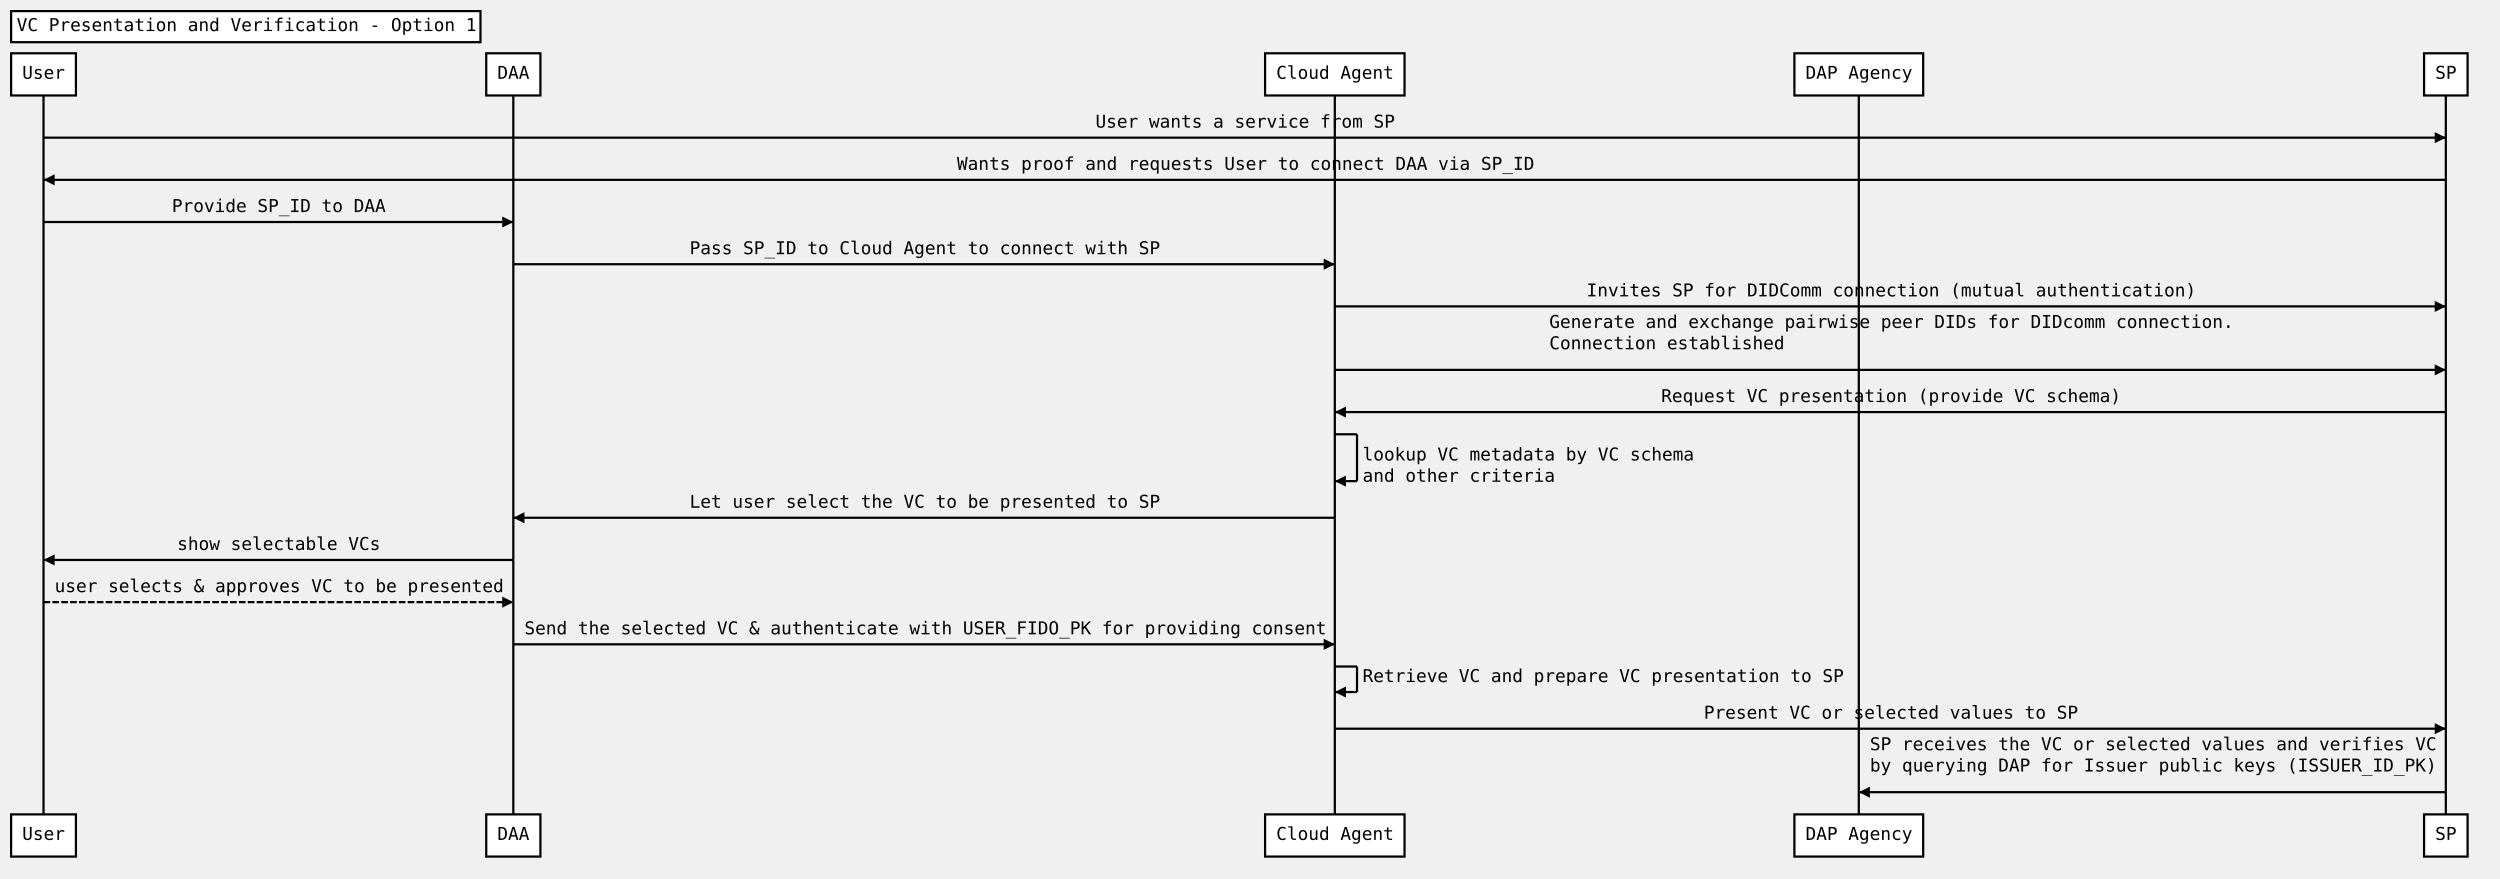
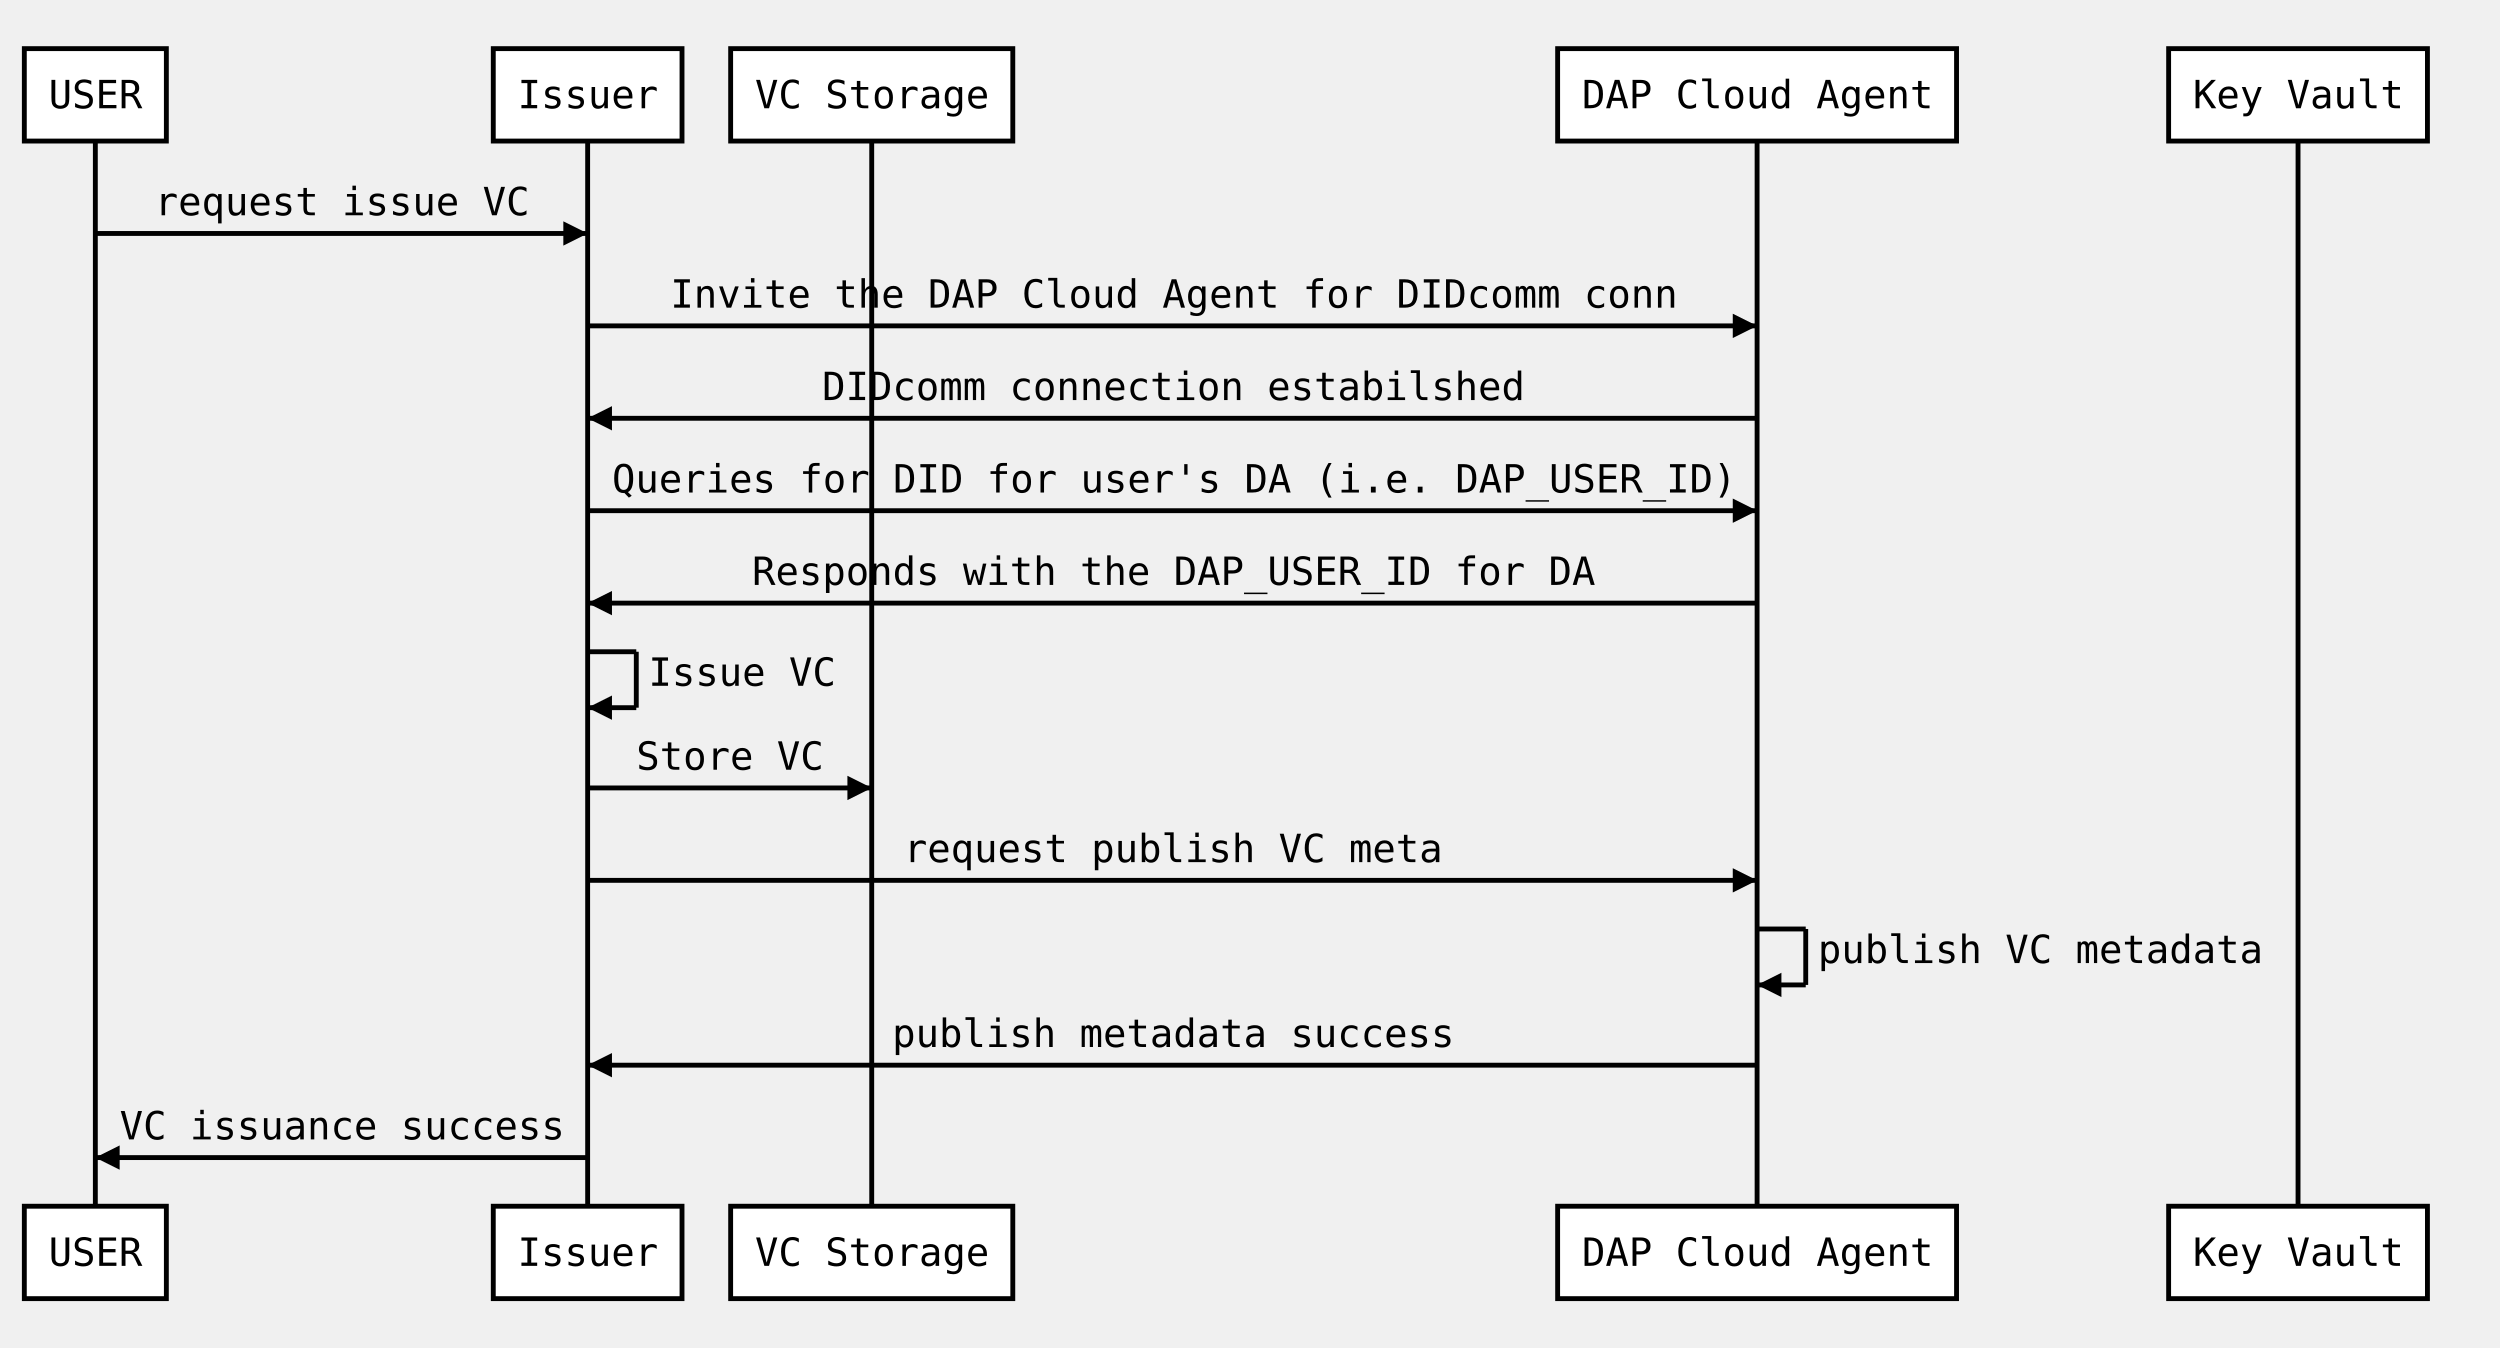
- <svg xmlns="http://www.w3.org/2000/svg" width="2252" height="791">
-   <source>Title: VC Presentation and Verification - Option 1
- Participant User
- Participant DAA
- Participant Cloud Agent
- Participant DAP Agency
- Participant SP
- User -&gt; SP: User wants a service from SP
- SP -&gt; User: Wants proof and requests User to connect DAA via SP_ID
- User -&gt; DAA: Provide SP_ID to DAA
- DAA -&gt; Cloud Agent: Pass SP_ID to Cloud Agent to connect with SP
- Cloud Agent -&gt; SP: Invites SP for DIDComm connection (mutual authentication)
- Cloud Agent -&gt; SP: Generate and exchange pairwise peer DIDs for DIDcomm connection. \n Connection established
- SP -&gt; Cloud Agent: Request VC presentation (provide VC schema)
- Cloud Agent -&gt; Cloud Agent: lookup VC metadata by VC schema\n and other criteria
- Cloud Agent -&gt; DAA: Let user select the VC to be presented to SP 
- DAA -&gt; User: show selectable VCs
- User --&gt; DAA: user selects &amp; approves VC to be presented
- DAA -&gt; Cloud Agent: Send the selected VC &amp; authenticate with USER_FIDO_PK for providing consent
- Cloud Agent -&gt; Cloud Agent: Retrieve VC and prepare VC presentation to SP
- Cloud Agent -&gt; SP: Present VC or selected values to SP 
- SP -&gt; DAP Agency: SP receives the VC or selected values and verifies VC\n by querying DAP for Issuer public keys (ISSUER_ID_PK)
+ <svg xmlns="http://www.w3.org/2000/svg" width="1028" height="554">
+   <source>Participant USER
+ Participant Issuer
+ Participant VC Storage
+ Participant DAP Cloud Agent
+ Participant Key Vault
+ 
+ 
+ USER -&gt; Issuer: request issue VC 
+ Issuer -&gt; DAP Cloud Agent: Invite the DAP Cloud Agent for DIDcomm conn
+ DAP Cloud Agent -&gt; Issuer: DIDcomm connection estabilshed
+ Issuer -&gt; DAP Cloud Agent: Queries for DID for user's DA (i.e. DAP_USER_ID)
+ DAP Cloud Agent -&gt; Issuer: Responds with the DAP_USER_ID for DA
+ 
+ Issuer -&gt; Issuer: Issue VC
+ Issuer -&gt; VC Storage: Store VC
+ Issuer -&gt; DAP Cloud Agent: request publish VC meta
+ DAP Cloud Agent -&gt; DAP Cloud Agent: publish VC metadata
+ DAP Cloud Agent -&gt; Issuer: publish metadata success
+ Issuer -&gt; USER: VC issuance success
</source>
  <defs>
    <marker viewBox="0 0 5 5" markerWidth="5" markerHeight="5" orient="auto" refX="5" refY="2.5" id="markerArrowBlock">
      <path d="M 0 0 L 5 2.5 L 0 5 z" />
    </marker>
    <marker viewBox="0 0 9.6 16" markerWidth="4" markerHeight="16" orient="auto" refX="9.6" refY="8" id="markerArrowOpen">
      <path d="M 9.6,8 1.92,16 0,13.7 5.76,8 0,2.286 1.92,0 9.6,8 z" />
    </marker>
  </defs>
-   <g class="title">
-     <rect x="10" y="10" width="422.8" height="28" style="stroke-width: 2px;" stroke="#000000" fill="#ffffff" />
-     <text x="15" y="28" style="font-size: 16px; font-family: Andale Mono, monospace;">
-       <tspan x="15">VC Presentation and Verification - Option 1</tspan>
+   <g class="title" />
+   <g class="actor">
+     <rect x="10" y="20" width="58.406" height="38" stroke="#000000" fill="#ffffff" style="stroke-width: 2px;" />
+     <text x="20" y="44.516" style="font-size: 16px; font-family: &quot;Andale Mono&quot;, monospace;">
+       <tspan x="20">USER</tspan>
    </text>
  </g>
  <g class="actor">
-     <rect x="10" y="48" width="58.4" height="38" style="stroke-width: 2px;" stroke="#000000" fill="#ffffff" />
-     <text x="20" y="71" style="font-size: 16px; font-family: Andale Mono, monospace;">
-       <tspan x="20">User</tspan>
+     <rect x="10" y="496" width="58.406" height="38" stroke="#000000" fill="#ffffff" style="stroke-width: 2px;" />
+     <text x="20" y="520.516" style="font-size: 16px; font-family: &quot;Andale Mono&quot;, monospace;">
+       <tspan x="20">USER</tspan>
+     </text>
+   </g>
+   <line x1="39.203" x2="39.203" y1="58" y2="496" stroke="#000000" fill="none" style="stroke-width: 2px;" />
+   <g class="actor">
+     <rect x="202.836" y="20" width="77.609" height="38" stroke="#000000" fill="#ffffff" style="stroke-width: 2px;" />
+     <text x="212.836" y="44.516" style="font-size: 16px; font-family: &quot;Andale Mono&quot;, monospace;">
+       <tspan x="212.836">Issuer</tspan>
    </text>
  </g>
  <g class="actor">
-     <rect x="10" y="733.6" width="58.4" height="38" style="stroke-width: 2px;" stroke="#000000" fill="#ffffff" />
-     <text x="20" y="756.6" style="font-size: 16px; font-family: Andale Mono, monospace;">
-       <tspan x="20">User</tspan>
+     <rect x="202.836" y="496" width="77.609" height="38" stroke="#000000" fill="#ffffff" style="stroke-width: 2px;" />
+     <text x="212.836" y="520.516" style="font-size: 16px; font-family: &quot;Andale Mono&quot;, monospace;">
+       <tspan x="212.836">Issuer</tspan>
    </text>
  </g>
-   <line x1="39.2" x2="39.2" y1="86" y2="733.6" style="stroke-width: 2px;" stroke="#000000" fill="none" />
+   <line x1="241.641" x2="241.641" y1="58" y2="496" stroke="#000000" fill="none" style="stroke-width: 2px;" />
  <g class="actor">
-     <rect x="438" y="48" width="48.8" height="38" style="stroke-width: 2px;" stroke="#000000" fill="#ffffff" />
-     <text x="448" y="71" style="font-size: 16px; font-family: Andale Mono, monospace;">
-       <tspan x="448">DAA</tspan>
+     <rect x="300.445" y="20" width="116.016" height="38" stroke="#000000" fill="#ffffff" style="stroke-width: 2px;" />
+     <text x="310.445" y="44.516" style="font-size: 16px; font-family: &quot;Andale Mono&quot;, monospace;">
+       <tspan x="310.445">VC Storage</tspan>
    </text>
  </g>
  <g class="actor">
-     <rect x="438" y="733.6" width="48.8" height="38" style="stroke-width: 2px;" stroke="#000000" fill="#ffffff" />
-     <text x="448" y="756.6" style="font-size: 16px; font-family: Andale Mono, monospace;">
-       <tspan x="448">DAA</tspan>
+     <rect x="300.445" y="496" width="116.016" height="38" stroke="#000000" fill="#ffffff" style="stroke-width: 2px;" />
+     <text x="310.445" y="520.516" style="font-size: 16px; font-family: &quot;Andale Mono&quot;, monospace;">
+       <tspan x="310.445">VC Storage</tspan>
    </text>
  </g>
-   <line x1="462.4" x2="462.4" y1="86" y2="733.6" style="stroke-width: 2px;" stroke="#000000" fill="none" />
+   <line x1="358.453" x2="358.453" y1="58" y2="496" stroke="#000000" fill="none" style="stroke-width: 2px;" />
  <g class="actor">
-     <rect x="1139.6" y="48" width="125.6" height="38" style="stroke-width: 2px;" stroke="#000000" fill="#ffffff" />
-     <text x="1149.6" y="71" style="font-size: 16px; font-family: Andale Mono, monospace;">
-       <tspan x="1149.6">Cloud Agent</tspan>
+     <rect x="640.5" y="20" width="164.031" height="38" stroke="#000000" fill="#ffffff" style="stroke-width: 2px;" />
+     <text x="650.5" y="44.516" style="font-size: 16px; font-family: &quot;Andale Mono&quot;, monospace;">
+       <tspan x="650.5">DAP Cloud Agent</tspan>
    </text>
  </g>
  <g class="actor">
-     <rect x="1139.6" y="733.6" width="125.6" height="38" style="stroke-width: 2px;" stroke="#000000" fill="#ffffff" />
-     <text x="1149.6" y="756.6" style="font-size: 16px; font-family: Andale Mono, monospace;">
-       <tspan x="1149.6">Cloud Agent</tspan>
+     <rect x="640.5" y="496" width="164.031" height="38" stroke="#000000" fill="#ffffff" style="stroke-width: 2px;" />
+     <text x="650.5" y="520.516" style="font-size: 16px; font-family: &quot;Andale Mono&quot;, monospace;">
+       <tspan x="650.5">DAP Cloud Agent</tspan>
    </text>
  </g>
-   <line x1="1202.4" x2="1202.4" y1="86" y2="733.6" style="stroke-width: 2px;" stroke="#000000" fill="none" />
+   <line x1="722.516" x2="722.516" y1="58" y2="496" stroke="#000000" fill="none" style="stroke-width: 2px;" />
  <g class="actor">
-     <rect x="1616.4" y="48" width="116" height="38" style="stroke-width: 2px;" stroke="#000000" fill="#ffffff" />
-     <text x="1626.4" y="71" style="font-size: 16px; font-family: Andale Mono, monospace;">
-       <tspan x="1626.4">DAP Agency</tspan>
+     <rect x="891.742" y="20" width="106.422" height="38" stroke="#000000" fill="#ffffff" style="stroke-width: 2px;" />
+     <text x="901.742" y="44.516" style="font-size: 16px; font-family: &quot;Andale Mono&quot;, monospace;">
+       <tspan x="901.742">Key Vault</tspan>
    </text>
  </g>
  <g class="actor">
-     <rect x="1616.4" y="733.6" width="116" height="38" style="stroke-width: 2px;" stroke="#000000" fill="#ffffff" />
-     <text x="1626.4" y="756.6" style="font-size: 16px; font-family: Andale Mono, monospace;">
-       <tspan x="1626.4">DAP Agency</tspan>
+     <rect x="891.742" y="496" width="106.422" height="38" stroke="#000000" fill="#ffffff" style="stroke-width: 2px;" />
+     <text x="901.742" y="520.516" style="font-size: 16px; font-family: &quot;Andale Mono&quot;, monospace;">
+       <tspan x="901.742">Key Vault</tspan>
    </text>
  </g>
-   <line x1="1674.4" x2="1674.4" y1="86" y2="733.6" style="stroke-width: 2px;" stroke="#000000" fill="none" />
-   <g class="actor">
-     <rect x="2183.6" y="48" width="39.2" height="38" style="stroke-width: 2px;" stroke="#000000" fill="#ffffff" />
-     <text x="2193.6" y="71" style="font-size: 16px; font-family: Andale Mono, monospace;">
-       <tspan x="2193.6">SP</tspan>
+   <line x1="944.953" x2="944.953" y1="58" y2="496" stroke="#000000" fill="none" style="stroke-width: 2px;" />
+   <g class="signal">
+     <text x="63.609" y="88.516" style="font-size: 16px; font-family: &quot;Andale Mono&quot;, monospace;">
+       <tspan x="63.609">request issue VC</tspan>
    </text>
-   </g>
-   <g class="actor">
-     <rect x="2183.6" y="733.6" width="39.2" height="38" style="stroke-width: 2px;" stroke="#000000" fill="#ffffff" />
-     <text x="2193.6" y="756.6" style="font-size: 16px; font-family: Andale Mono, monospace;">
-       <tspan x="2193.6">SP</tspan>
-     </text>
-   </g>
-   <line x1="2203.2" x2="2203.2" y1="86" y2="733.6" style="stroke-width: 2px;" stroke="#000000" fill="none" />
-   <g class="signal">
-     <text x="986.8" y="115" style="font-size: 16px; font-family: Andale Mono, monospace;">
-       <tspan x="986.8">User wants a service from SP</tspan>
-     </text>
-     <line x1="39.2" x2="2203.2" y1="124" y2="124" style="stroke-width: 2px; marker-end: url(&quot;#markerArrowBlock&quot;);" stroke="#000000" fill="none" />
+     <line x1="39.203" x2="241.641" y1="96" y2="96" stroke="#000000" fill="none" style="stroke-width: 2px; marker-end: url(&quot;#markerArrowBlock&quot;);" />
  </g>
  <g class="signal">
-     <text x="862" y="153" style="font-size: 16px; font-family: Andale Mono, monospace;">
-       <tspan x="862">Wants proof and requests User to connect DAA via SP_ID</tspan>
+     <text x="275.641" y="126.516" style="font-size: 16px; font-family: &quot;Andale Mono&quot;, monospace;">
+       <tspan x="275.641">Invite the DAP Cloud Agent for DIDcomm conn</tspan>
    </text>
-     <line x1="2203.2" x2="39.2" y1="162" y2="162" style="stroke-width: 2px; marker-end: url(&quot;#markerArrowBlock&quot;);" stroke="#000000" fill="none" />
+     <line x1="241.641" x2="722.516" y1="134" y2="134" stroke="#000000" fill="none" style="stroke-width: 2px; marker-end: url(&quot;#markerArrowBlock&quot;);" />
  </g>
  <g class="signal">
-     <text x="154.8" y="191" style="font-size: 16px; font-family: Andale Mono, monospace;">
-       <tspan x="154.8">Provide SP_ID to DAA</tspan>
+     <text x="338.055" y="164.516" style="font-size: 16px; font-family: &quot;Andale Mono&quot;, monospace;">
+       <tspan x="338.055">DIDcomm connection estabilshed</tspan>
    </text>
-     <line x1="39.2" x2="462.4" y1="200" y2="200" style="stroke-width: 2px; marker-end: url(&quot;#markerArrowBlock&quot;);" stroke="#000000" fill="none" />
+     <line x1="722.516" x2="241.641" y1="172" y2="172" stroke="#000000" fill="none" style="stroke-width: 2px; marker-end: url(&quot;#markerArrowBlock&quot;);" />
  </g>
  <g class="signal">
-     <text x="621.2" y="229" style="font-size: 16px; font-family: Andale Mono, monospace;">
-       <tspan x="621.2">Pass SP_ID to Cloud Agent to connect with SP</tspan>
+     <text x="251.641" y="202.516" style="font-size: 16px; font-family: &quot;Andale Mono&quot;, monospace;">
+       <tspan x="251.641">Queries for DID for user's DA (i.e. DAP_USER_ID)</tspan>
    </text>
-     <line x1="462.4" x2="1202.4" y1="238" y2="238" style="stroke-width: 2px; marker-end: url(&quot;#markerArrowBlock&quot;);" stroke="#000000" fill="none" />
+     <line x1="241.641" x2="722.516" y1="210" y2="210" stroke="#000000" fill="none" style="stroke-width: 2px; marker-end: url(&quot;#markerArrowBlock&quot;);" />
  </g>
  <g class="signal">
-     <text x="1429.2" y="267" style="font-size: 16px; font-family: Andale Mono, monospace;">
-       <tspan x="1429.2">Invites SP for DIDComm connection (mutual authentication)</tspan>
+     <text x="309.25" y="240.516" style="font-size: 16px; font-family: &quot;Andale Mono&quot;, monospace;">
+       <tspan x="309.25">Responds with the DAP_USER_ID for DA</tspan>
    </text>
-     <line x1="1202.4" x2="2203.2" y1="276" y2="276" style="stroke-width: 2px; marker-end: url(&quot;#markerArrowBlock&quot;);" stroke="#000000" fill="none" />
+     <line x1="722.516" x2="241.641" y1="248" y2="248" stroke="#000000" fill="none" style="stroke-width: 2px; marker-end: url(&quot;#markerArrowBlock&quot;);" />
  </g>
  <g class="signal">
-     <text x="1395.6" y="295.4" style="font-size: 16px; font-family: Andale Mono, monospace;">
-       <tspan x="1395.6">Generate and exchange pairwise peer DIDs for DIDcomm connection.</tspan>
-       <tspan dy="1.2em" x="1395.6">Connection established</tspan>
+     <text x="266.641" y="282" style="font-size: 16px; font-family: &quot;Andale Mono&quot;, monospace;">
+       <tspan x="266.641">Issue VC</tspan>
    </text>
-     <line x1="1202.4" x2="2203.2" y1="333.2" y2="333.2" style="stroke-width: 2px; marker-end: url(&quot;#markerArrowBlock&quot;);" stroke="#000000" fill="none" />
+     <line x1="241.641" x2="261.641" y1="268" y2="268" stroke="#000000" fill="none" style="stroke-width: 2px;" />
+     <line x1="261.641" x2="261.641" y1="268" y2="291" stroke="#000000" fill="none" style="stroke-width: 2px;" />
+     <line x1="261.641" x2="241.641" y1="291" y2="291" stroke="#000000" fill="none" style="stroke-width: 2px; marker-end: url(&quot;#markerArrowBlock&quot;);" />
  </g>
  <g class="signal">
-     <text x="1496.4" y="362.2" style="font-size: 16px; font-family: Andale Mono, monospace;">
-       <tspan x="1496.4">Request VC presentation (provide VC schema)</tspan>
+     <text x="261.641" y="316.516" style="font-size: 16px; font-family: &quot;Andale Mono&quot;, monospace;">
+       <tspan x="261.641">Store VC</tspan>
    </text>
-     <line x1="2203.2" x2="1202.4" y1="371.2" y2="371.2" style="stroke-width: 2px; marker-end: url(&quot;#markerArrowBlock&quot;);" stroke="#000000" fill="none" />
+     <line x1="241.641" x2="358.453" y1="324" y2="324" stroke="#000000" fill="none" style="stroke-width: 2px; marker-end: url(&quot;#markerArrowBlock&quot;);" />
  </g>
  <g class="signal">
-     <text x="1227.4" y="414.8" style="font-size: 16px; font-family: Andale Mono, monospace;">
-       <tspan x="1227.4">lookup VC metadata by VC schema</tspan>
-       <tspan dy="1.2em" x="1227.4">and other criteria</tspan>
+     <text x="371.656" y="354.516" style="font-size: 16px; font-family: &quot;Andale Mono&quot;, monospace;">
+       <tspan x="371.656">request publish VC meta</tspan>
    </text>
-     <line x1="1202.4" x2="1222.4" y1="391.2" y2="391.2" style="stroke-width: 2px;" stroke="#000000" fill="none" />
-     <line x1="1222.4" x2="1222.4" y1="391.2" y2="433.4" style="stroke-width: 2px;" stroke="#000000" fill="none" />
-     <line x1="1222.4" x2="1202.4" y1="433.4" y2="433.4" style="stroke-width: 2px; marker-end: url(&quot;#markerArrowBlock&quot;);" stroke="#000000" fill="none" />
+     <line x1="241.641" x2="722.516" y1="362" y2="362" stroke="#000000" fill="none" style="stroke-width: 2px; marker-end: url(&quot;#markerArrowBlock&quot;);" />
  </g>
  <g class="signal">
-     <text x="621.2" y="457.4" style="font-size: 16px; font-family: Andale Mono, monospace;">
-       <tspan x="621.2">Let user select the VC to be presented to SP</tspan>
+     <text x="747.516" y="396" style="font-size: 16px; font-family: &quot;Andale Mono&quot;, monospace;">
+       <tspan x="747.516">publish VC metadata</tspan>
    </text>
-     <line x1="1202.4" x2="462.4" y1="466.4" y2="466.4" style="stroke-width: 2px; marker-end: url(&quot;#markerArrowBlock&quot;);" stroke="#000000" fill="none" />
+     <line x1="722.516" x2="742.516" y1="382" y2="382" stroke="#000000" fill="none" style="stroke-width: 2px;" />
+     <line x1="742.516" x2="742.516" y1="382" y2="405" stroke="#000000" fill="none" style="stroke-width: 2px;" />
+     <line x1="742.516" x2="722.516" y1="405" y2="405" stroke="#000000" fill="none" style="stroke-width: 2px; marker-end: url(&quot;#markerArrowBlock&quot;);" />
  </g>
  <g class="signal">
-     <text x="159.6" y="495.4" style="font-size: 16px; font-family: Andale Mono, monospace;">
-       <tspan x="159.6">show selectable VCs</tspan>
+     <text x="366.859" y="430.516" style="font-size: 16px; font-family: &quot;Andale Mono&quot;, monospace;">
+       <tspan x="366.859">publish metadata success</tspan>
    </text>
-     <line x1="462.4" x2="39.2" y1="504.4" y2="504.4" style="stroke-width: 2px; marker-end: url(&quot;#markerArrowBlock&quot;);" stroke="#000000" fill="none" />
+     <line x1="722.516" x2="241.641" y1="438" y2="438" stroke="#000000" fill="none" style="stroke-width: 2px; marker-end: url(&quot;#markerArrowBlock&quot;);" />
  </g>
  <g class="signal">
-     <text x="49.2" y="533.4" style="font-size: 16px; font-family: Andale Mono, monospace;">
-       <tspan x="49.2">user selects &amp; approves VC to be presented</tspan>
+     <text x="49.203" y="468.516" style="font-size: 16px; font-family: &quot;Andale Mono&quot;, monospace;">
+       <tspan x="49.203">VC issuance success</tspan>
    </text>
-     <line x1="39.2" x2="462.4" y1="542.4" y2="542.4" style="stroke-width: 2px; stroke-dasharray: 6px, 2px; marker-end: url(&quot;#markerArrowBlock&quot;);" stroke="#000000" fill="none" />
-   </g>
-   <g class="signal">
-     <text x="472.4" y="571.4" style="font-size: 16px; font-family: Andale Mono, monospace;">
-       <tspan x="472.4">Send the selected VC &amp; authenticate with USER_FIDO_PK for providing consent</tspan>
-     </text>
-     <line x1="462.4" x2="1202.4" y1="580.4" y2="580.4" style="stroke-width: 2px; marker-end: url(&quot;#markerArrowBlock&quot;);" stroke="#000000" fill="none" />
-   </g>
-   <g class="signal">
-     <text x="1227.4" y="614.4" style="font-size: 16px; font-family: Andale Mono, monospace;">
-       <tspan x="1227.4">Retrieve VC and prepare VC presentation to SP</tspan>
-     </text>
-     <line x1="1202.4" x2="1222.4" y1="600.4" y2="600.4" style="stroke-width: 2px;" stroke="#000000" fill="none" />
-     <line x1="1222.4" x2="1222.4" y1="600.4" y2="623.4" style="stroke-width: 2px;" stroke="#000000" fill="none" />
-     <line x1="1222.4" x2="1202.4" y1="623.4" y2="623.4" style="stroke-width: 2px; marker-end: url(&quot;#markerArrowBlock&quot;);" stroke="#000000" fill="none" />
-   </g>
-   <g class="signal">
-     <text x="1534.8" y="647.4" style="font-size: 16px; font-family: Andale Mono, monospace;">
-       <tspan x="1534.8">Present VC or selected values to SP</tspan>
-     </text>
-     <line x1="1202.4" x2="2203.2" y1="656.4" y2="656.4" style="stroke-width: 2px; marker-end: url(&quot;#markerArrowBlock&quot;);" stroke="#000000" fill="none" />
-   </g>
-   <g class="signal">
-     <text x="1684.4" y="675.8" style="font-size: 16px; font-family: Andale Mono, monospace;">
-       <tspan x="1684.4">SP receives the VC or selected values and verifies VC</tspan>
-       <tspan dy="1.2em" x="1684.4">by querying DAP for Issuer public keys (ISSUER_ID_PK)</tspan>
-     </text>
-     <line x1="2203.2" x2="1674.4" y1="713.6" y2="713.6" style="stroke-width: 2px; marker-end: url(&quot;#markerArrowBlock&quot;);" stroke="#000000" fill="none" />
+     <line x1="241.641" x2="39.203" y1="476" y2="476" stroke="#000000" fill="none" style="stroke-width: 2px; marker-end: url(&quot;#markerArrowBlock&quot;);" />
  </g>
</svg>
